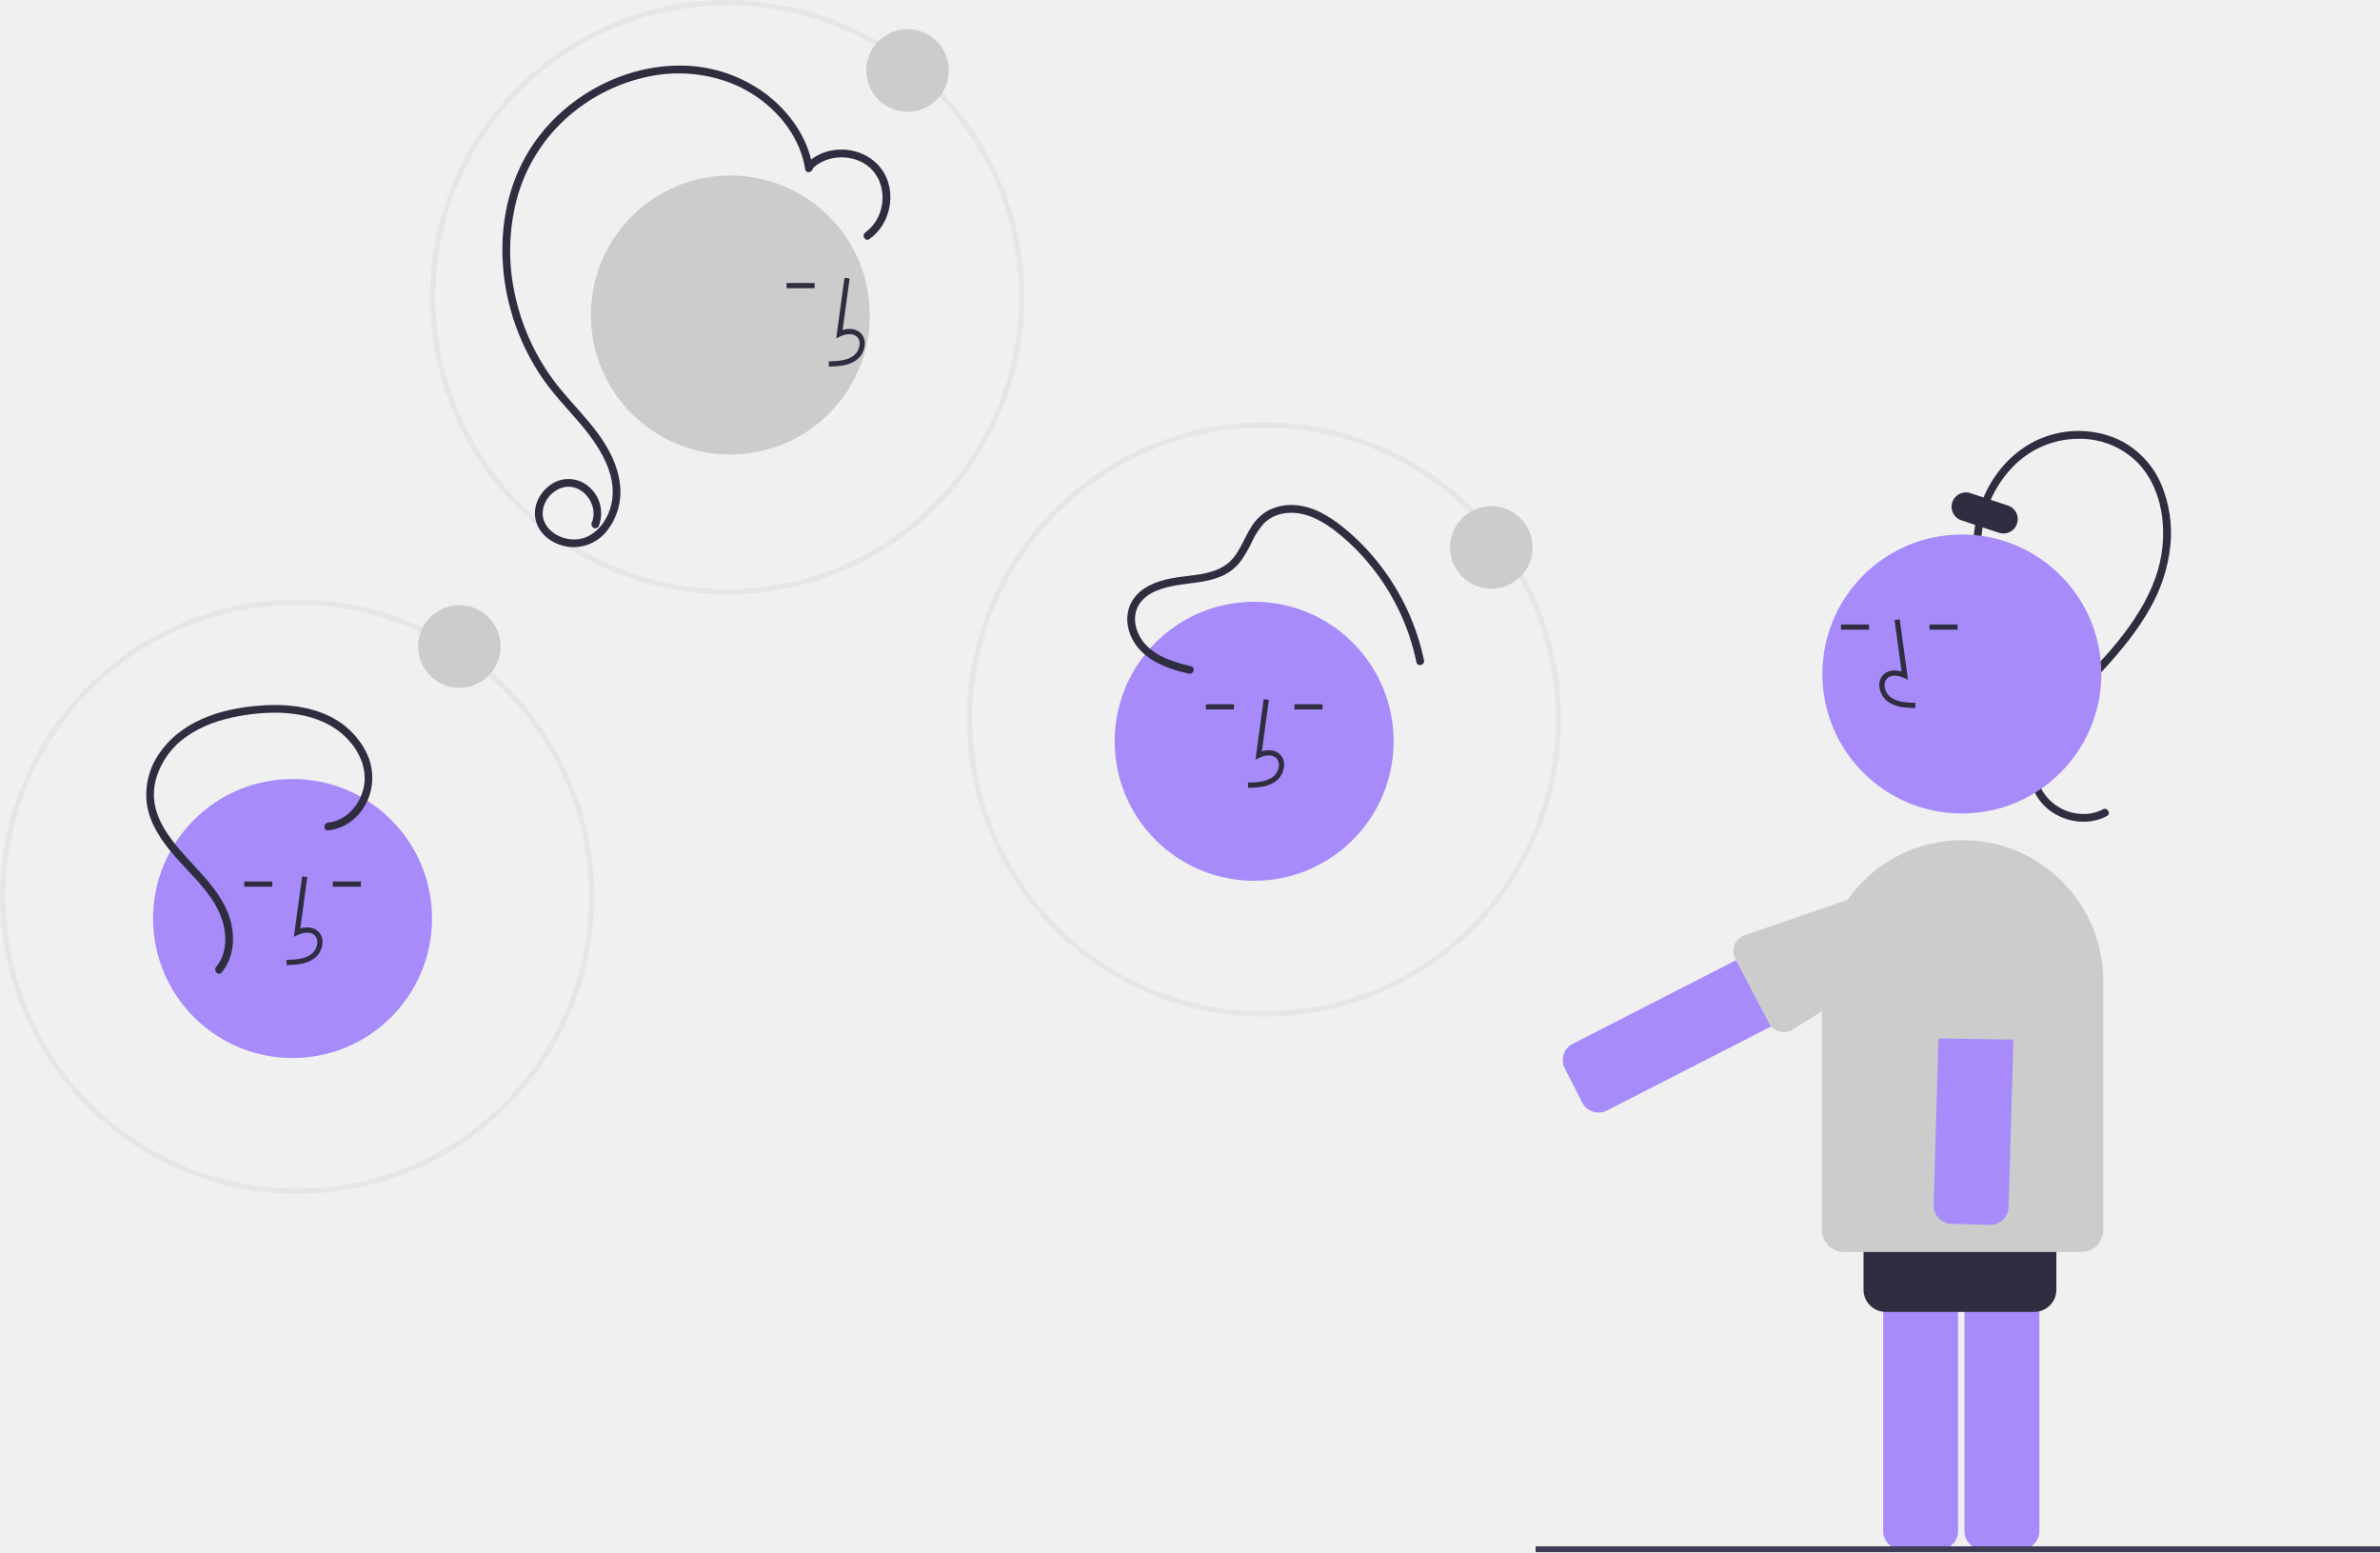
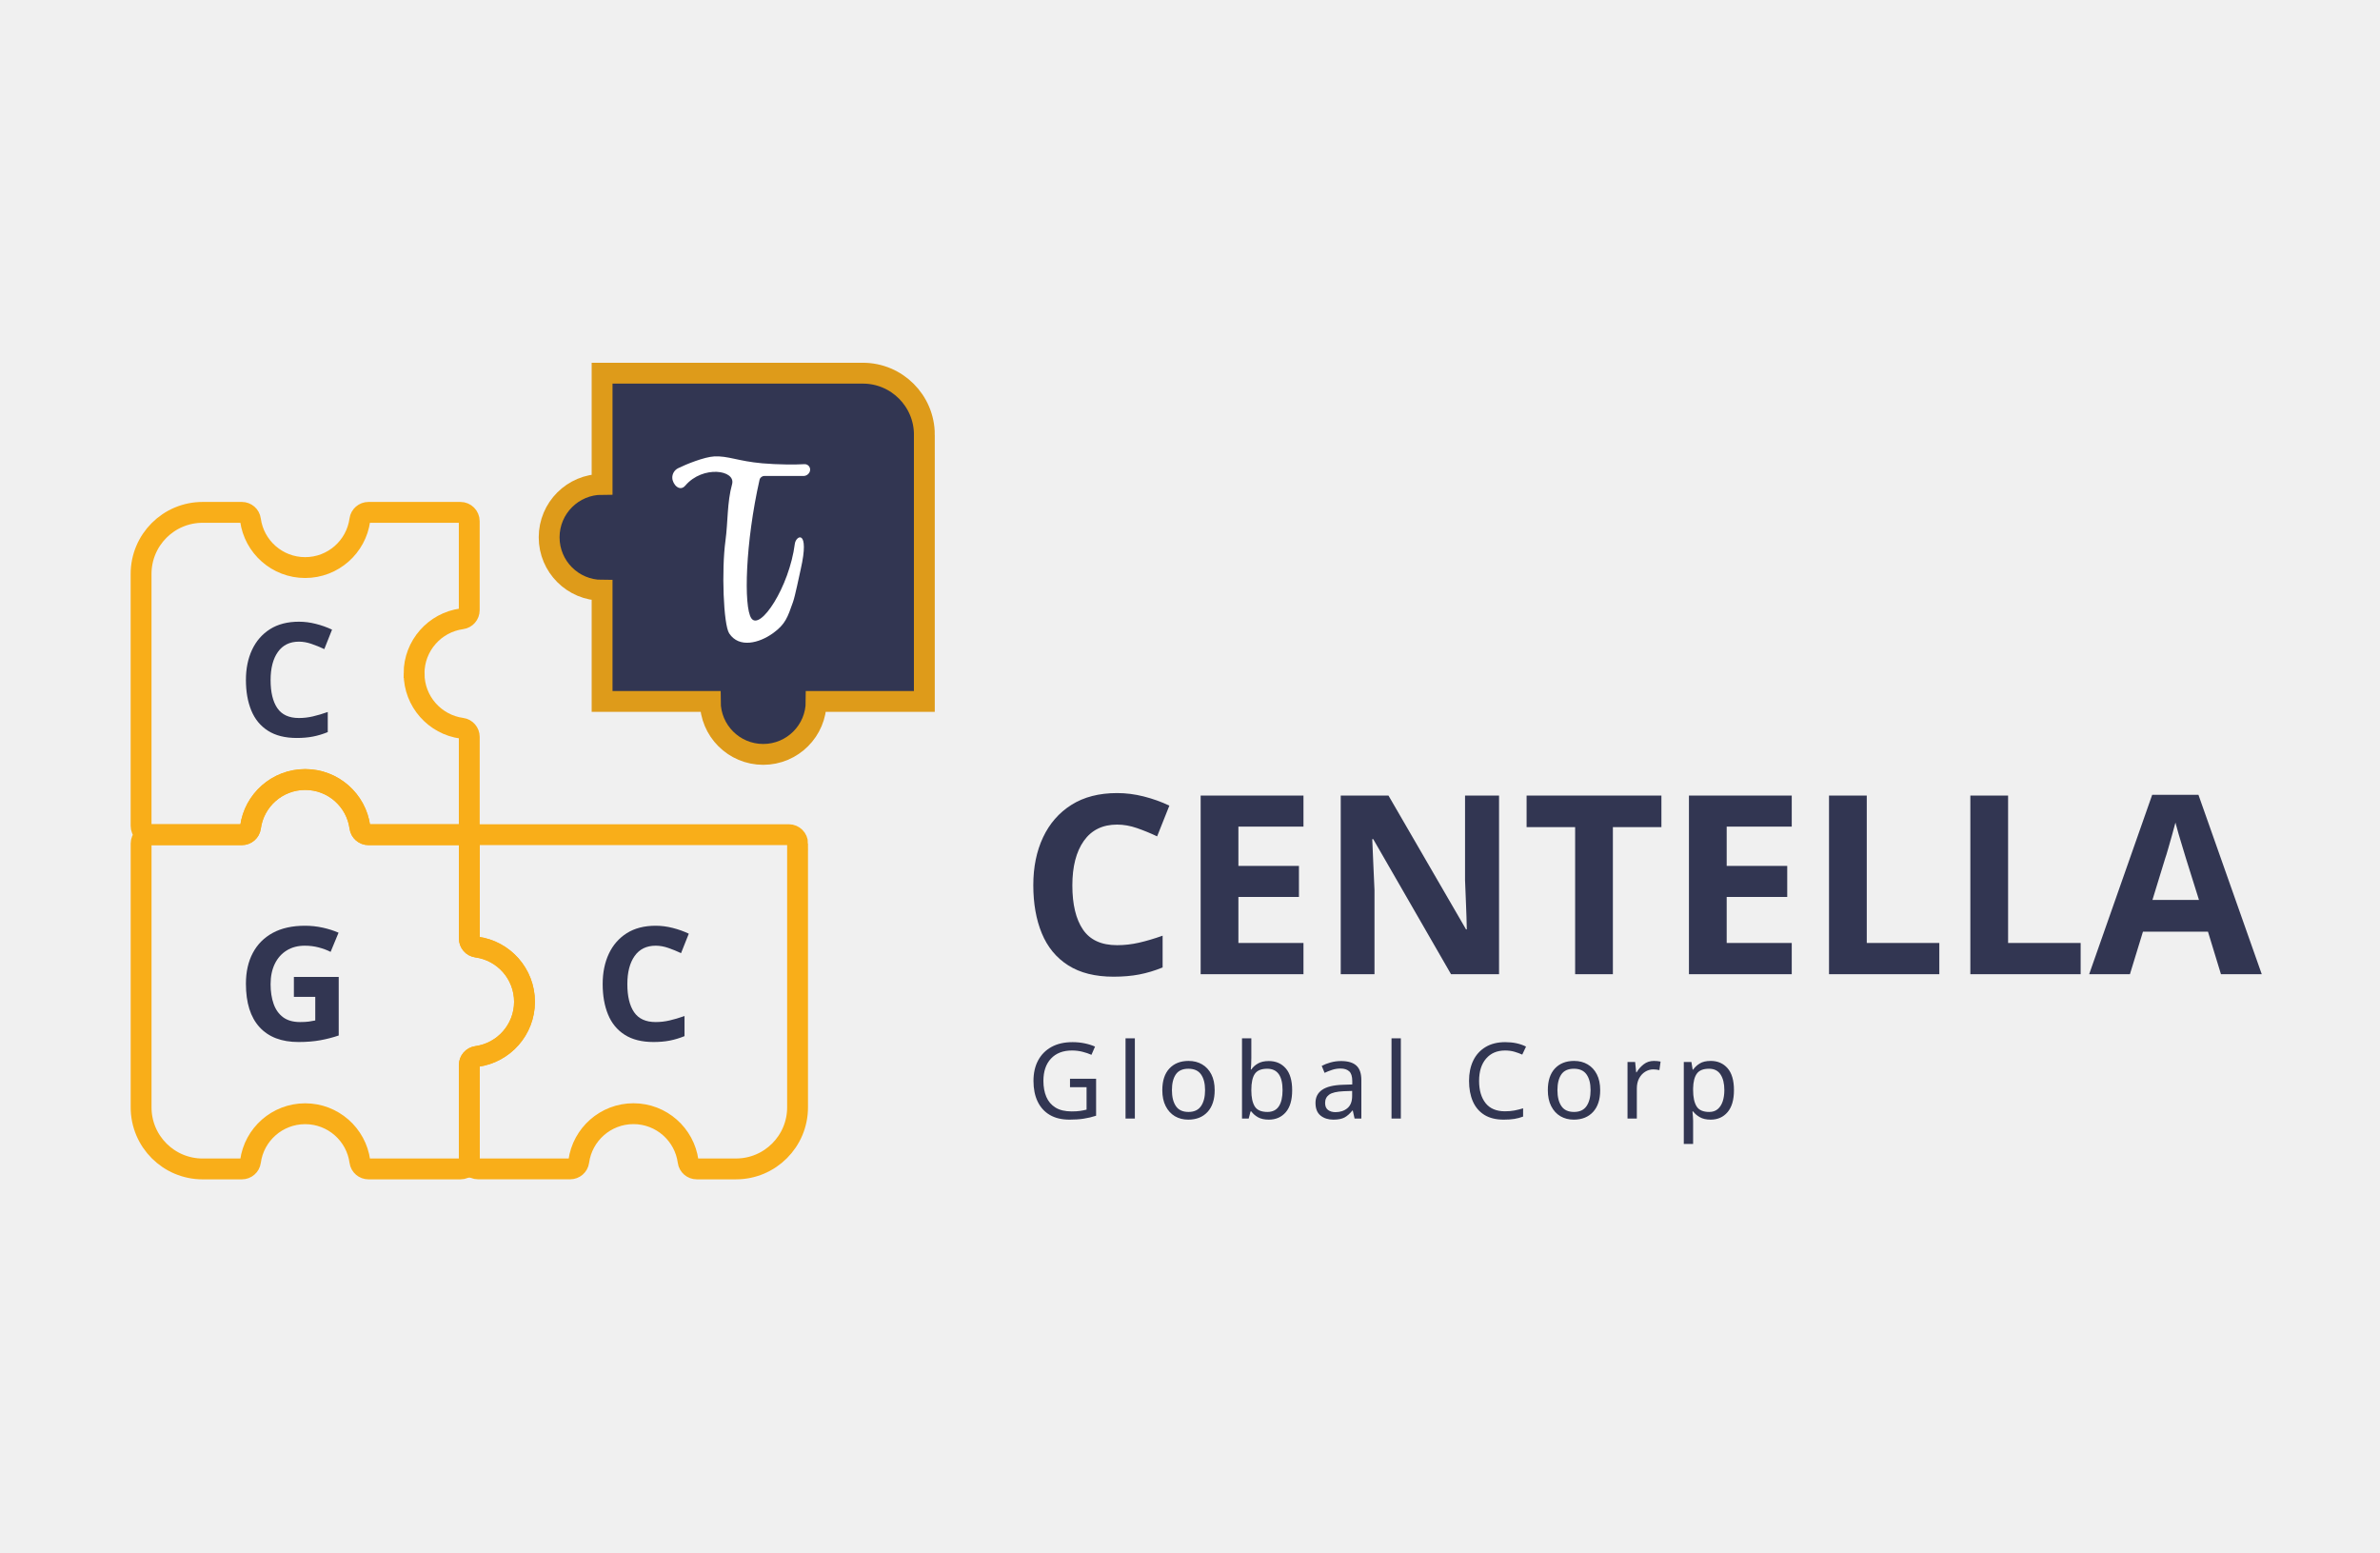
- <svg xmlns="http://www.w3.org/2000/svg" id="acb0935a-a5d3-4db2-8c3a-1d54a68cd318" data-name="Layer 1" width="913.307" height="595.513" viewBox="0 0 913.307 595.513">
-   <path d="M887.763,746.68H873.004a7.008,7.008,0,0,1-7-7V616.667a7.008,7.008,0,0,1,7-7h14.759a7.008,7.008,0,0,1,7,7V739.68A7.008,7.008,0,0,1,887.763,746.68Z" transform="translate(-143.3464 -152.2437)" fill="#A78BFA" />
-   <path d="M918.956,746.68H904.196a7.008,7.008,0,0,1-7-7V616.667a7.008,7.008,0,0,1,7-7h14.76a7.008,7.008,0,0,1,7,7V739.68A7.008,7.008,0,0,1,918.956,746.68Z" transform="translate(-143.3464 -152.2437)" fill="#A78BFA" />
-   <path d="M923.96,655.585h-57a8.51,8.51,0,0,1-8.5-8.5v-16a8.51,8.51,0,0,1,8.5-8.5h57a8.51,8.51,0,0,1,8.5,8.5v16A8.51,8.51,0,0,1,923.96,655.585Z" transform="translate(-143.3464 -152.2437)" fill="#2f2e41" />
-   <path d="M900.806,357.308c1.742-17.359,13.15-33.959,30.567-38.477a37.3,37.3,0,0,1,25.475,2.311,33.729,33.729,0,0,1,15.956,17.171,47.98,47.98,0,0,1,3.402,23.311,61.339,61.339,0,0,1-8.117,24.556c-4.724,8.329-10.867,15.774-17.315,22.815-6.57,7.173-14.002,13.773-19.53,21.827-4.903,7.142-8.845,16.843-4.014,25.063a18.511,18.511,0,0,0,18.183,8.494,15.414,15.414,0,0,0,4.947-1.642c1.703-.909,3.22,1.68,1.514,2.59-6.47,3.454-14.515,2.672-20.627-1.213-7.045-4.477-10.19-12.379-8.87-20.548,1.506-9.313,8-17.31,14.235-24.013,6.513-7.003,13.335-13.689,19.368-21.128,5.959-7.348,11.28-15.459,14.47-24.418a51.06,51.06,0,0,0,2.61-23.387c-.95-7.537-3.881-15.006-9.139-20.582a31.115,31.115,0,0,0-22.385-9.446,35.198,35.198,0,0,0-23.59,8.673,42.746,42.746,0,0,0-13.028,21.719,44.018,44.018,0,0,0-1.11,6.324c-.191,1.903-3.193,1.923-3,0Z" transform="translate(-143.3464 -152.2437)" fill="#2f2e41" />
-   <path d="M910.352,356.62,896.108,351.917a5.5,5.5,0,1,1,3.449-10.444l14.244,4.703a5.5,5.5,0,1,1-3.449,10.444Z" transform="translate(-143.3464 -152.2437)" fill="#2f2e41" />
-   <rect x="589.275" y="593.272" width="324.033" height="2.241" fill="#3f3d56" />
-   <path d="M628.322,542.285a114.633,114.633,0,0,1-25.717-2.926,113.133,113.133,0,0,1-12.801-3.774h-0l-.175-.06a113.828,113.828,0,0,1-15.638-7.043c-1.292-.694-2.598-1.439-3.877-2.211-.88-.521-1.748-1.055-2.616-1.6A114.007,114.007,0,1,1,742.4,428.285v-.001a114.571,114.571,0,0,1-54.75,97.405c-1.958,1.194-3.978,2.339-6.172,3.499-2.984,1.58-6.033,3.018-9.072,4.279l-.563.241c-1.051.435-2.103.85-3.164,1.243-.483.188-.991.38-1.499.563a113.947,113.947,0,0,1-38.746,6.77Zm-38.169-8.697.167.057A110.928,110.928,0,0,0,603.056,537.41a112.577,112.577,0,0,0,25.268,2.875c.036,0,.073.002.11,0a111.959,111.959,0,0,0,38.068-6.65c.492-.178.984-.364,1.467-.553.842-.312,1.668-.634,2.492-.968v-.001l.622-.264c3.165-1.292,6.348-2.781,9.46-4.429,2.159-1.142,4.143-2.267,6.067-3.439a112.562,112.562,0,0,0,53.791-95.695v-.001A112.007,112.007,0,1,0,568.564,522.979c.851.534,1.703,1.059,2.575,1.575,1.259.759,2.536,1.487,3.804,2.169A111.849,111.849,0,0,0,590.153,533.588Z" transform="translate(-143.3464 -152.2437)" fill="#e6e6e6" />
-   <path d="M422.322,380.285a114.633,114.633,0,0,1-25.717-2.926,113.133,113.133,0,0,1-12.801-3.774h-0l-.175-.06a113.828,113.828,0,0,1-15.638-7.043c-1.292-.694-2.598-1.439-3.877-2.211-.88-.521-1.748-1.055-2.616-1.6A114.007,114.007,0,1,1,536.4,266.285v-.001a114.571,114.571,0,0,1-54.75,97.405c-1.958,1.194-3.978,2.339-6.172,3.499-2.984,1.58-6.033,3.018-9.072,4.279l-.563.241c-1.051.435-2.103.85-3.164,1.243-.483.188-.991.38-1.499.563a113.947,113.947,0,0,1-38.746,6.77C422.397,380.284,422.361,380.285,422.322,380.285Zm-38.169-8.697.167.057A110.928,110.928,0,0,0,397.056,375.41a112.577,112.577,0,0,0,25.268,2.875c.037,0,.073.001.11,0a111.959,111.959,0,0,0,38.068-6.65c.492-.178.984-.364,1.467-.553.842-.312,1.668-.634,2.492-.968v-.001l.622-.264c3.165-1.292,6.348-2.781,9.46-4.429,2.159-1.142,4.143-2.267,6.067-3.439a112.562,112.562,0,0,0,53.791-95.695v-.001A112.007,112.007,0,1,0,362.564,360.979c.851.534,1.703,1.059,2.575,1.575,1.259.759,2.536,1.487,3.804,2.169A111.849,111.849,0,0,0,384.153,371.588Z" transform="translate(-143.3464 -152.2437)" fill="#e6e6e6" />
-   <path d="M257.322,610.285a114.633,114.633,0,0,1-25.717-2.926,113.133,113.133,0,0,1-12.801-3.774h-0l-.175-.06a113.828,113.828,0,0,1-15.638-7.043c-1.292-.694-2.598-1.439-3.877-2.211-.88-.521-1.748-1.055-2.616-1.6A114.007,114.007,0,1,1,371.4,496.285v-.001a114.571,114.571,0,0,1-54.75,97.405c-1.958,1.194-3.978,2.339-6.172,3.499-2.984,1.58-6.033,3.018-9.072,4.279l-.563.241c-1.051.435-2.103.85-3.164,1.243-.483.188-.991.38-1.499.563a113.947,113.947,0,0,1-38.746,6.77C257.397,610.286,257.36,610.285,257.322,610.285Zm-38.169-8.697.167.057A110.928,110.928,0,0,0,232.056,605.41a112.577,112.577,0,0,0,25.268,2.875c.036.002.071.001.11,0a111.959,111.959,0,0,0,38.068-6.65c.492-.178.984-.364,1.467-.553.842-.312,1.668-.634,2.492-.968v-.001l.622-.264c3.165-1.292,6.348-2.781,9.46-4.429,2.159-1.142,4.143-2.267,6.067-3.439a112.562,112.562,0,0,0,53.791-95.695v-.001A112.007,112.007,0,1,0,197.564,590.979c.851.534,1.703,1.059,2.575,1.575,1.259.759,2.536,1.487,3.804,2.169A111.849,111.849,0,0,0,219.153,601.588Z" transform="translate(-143.3464 -152.2437)" fill="#e6e6e6" />
-   <circle cx="176.275" cy="248.038" r="15.839" fill="#ccc" />
-   <circle cx="348.275" cy="27.038" r="15.839" fill="#ccc" />
-   <circle cx="572.275" cy="210.038" r="15.839" fill="#ccc" />
-   <circle cx="752.85" cy="258.591" r="53.519" fill="#A78BFA" />
-   <path d="M756.779,579.106a7.027,7.027,0,0,1-2.157-.342,6.953,6.953,0,0,1-4.081-3.473l-6.725-13.139a6.999,6.999,0,0,1,3.043-9.42l109.503-56.048a7.001,7.001,0,0,1,9.421,3.043l6.725,13.139a7,7,0,0,1-3.042,9.42L759.963,578.335A6.94,6.94,0,0,1,756.779,579.106Z" transform="translate(-143.3464 -152.2437)" fill="#A78BFA" />
-   <path d="M941.96,632.585h-91a8.51,8.51,0,0,1-8.5-8.5v-95.5a54,54,0,0,1,108,0v95.5A8.51,8.51,0,0,1,941.96,632.585Z" transform="translate(-143.3464 -152.2437)" fill="#ccc" />
-   <path d="M907.123,622.206c-.069,0-.139-.001-.208-.003l-14.754-.427a7.001,7.001,0,0,1-6.794-7.2l3.561-122.963a6.96,6.96,0,0,1,2.193-4.888c.136-.129.277-.251.42-.366a6.986,6.986,0,0,1,4.588-1.54l14.752.427a7.011,7.011,0,0,1,6.795,7.201L914.115,615.41a7.008,7.008,0,0,1-6.992,6.796Z" transform="translate(-143.3464 -152.2437)" fill="#A78BFA" />
-   <path d="M892.854,482.131a6.448,6.448,0,0,1,4.261-1.43l14.753.427a6.508,6.508,0,0,1,6.31,6.686l3.439,56.963a6.506,6.506,0,0,1-6.686,6.308l-0.0 0-27.753-.428a6.499,6.499,0,0,1-6.309-6.685l6.093-55.887c.05-1.735,4.242-4.422,5.504-5.615C892.59,482.351,892.721,482.238,892.854,482.131Z" transform="translate(-143.3464 -152.2437)" fill="#ccc" />
-   <path d="M872.104,492.297a6.448,6.448,0,0,1,3.294,3.057l6.682,13.159a6.509,6.509,0,0,1-2.853,8.739l-48.378,30.269a6.506,6.506,0,0,1-8.738-2.853l-0-0-12.901-24.577a6.499,6.499,0,0,1,2.853-8.738l54.596-18.853a6.461,6.461,0,0,1,4.96-.383C871.784,492.171,871.946,492.232,872.104,492.297Z" transform="translate(-143.3464 -152.2437)" fill="#ccc" />
-   <path d="M878.316,423.912c-3.306-.093-7.421-.208-10.59-2.523a8.13,8.13,0,0,1-3.2-6.071,5.47,5.47,0,0,1,1.86-4.494c1.656-1.399,4.073-1.727,6.679-.961l-2.7-19.727,1.981-.271,3.174,23.19-1.655-.759c-1.918-.881-4.552-1.328-6.188.055a3.514,3.514,0,0,0-1.152,2.896,6.144,6.144,0,0,0,2.381,4.527c2.466,1.802,5.746,2.035,9.466,2.139Z" transform="translate(-143.3464 -152.2437)" fill="#2f2e41" />
-   <rect x="706.448" y="239.594" width="10.772" height="2" fill="#2f2e41" />
-   <rect x="740.448" y="239.594" width="10.772" height="2" fill="#2f2e41" />
-   <circle cx="481.266" cy="284.404" r="53.519" fill="#A78BFA" />
-   <path d="M600.332,407.832c-6.247-1.473-12.991-3.456-17.446-8.374-3.793-4.187-5.572-10.648-2.211-15.612,3.069-4.532,9.123-6.195,14.218-7.045,5.922-.988,12.008-1.132,17.566-3.653a18.174,18.174,0,0,0,6.932-5.5,47.273,47.273,0,0,0,4.386-7.548,27.527,27.527,0,0,1,4.602-7.069,13.932,13.932,0,0,1,7.894-3.854c6.705-1.019,13.07,2.079,18.345,5.927a79.663,79.663,0,0,1,13.805,13.1,86.633,86.633,0,0,1,18.476,38.152c.39,1.89,3.282,1.09,2.893-.798a89.462,89.462,0,0,0-16.869-36.524,86.528,86.528,0,0,0-14.107-14.457c-5.436-4.379-11.713-8.196-18.863-8.557a19.438,19.438,0,0,0-9.589,1.904,17.446,17.446,0,0,0-6.682,6.223c-3.369,5.109-4.994,11.712-10.429,15.168-5.505,3.501-12.398,3.535-18.643,4.509-5.555.866-11.739,2.696-15.499,7.157-4.159,4.934-4.003,11.658-.896,17.1,3.452,6.047,9.866,9.346,16.306,11.314,1.654.505,3.33.931,5.013,1.328,1.878.443,2.679-2.449.798-2.893Z" transform="translate(-143.3464 -152.2437)" fill="#2f2e41" />
-   <path d="M622.327,454.517l-.056-2c3.721-.104,7.001-.337,9.466-2.138a6.148,6.148,0,0,0,2.381-4.528,3.514,3.514,0,0,0-1.153-2.895c-1.636-1.382-4.269-.935-6.188-.055l-1.655.759,3.173-23.19,1.981.271-2.699,19.727c2.607-.767,5.023-.437,6.678.961a5.471,5.471,0,0,1,1.86,4.492,8.133,8.133,0,0,1-3.2,6.073C629.75,454.309,625.634,454.425,622.327,454.517Z" transform="translate(-143.3464 -152.2437)" fill="#2f2e41" />
-   <rect x="496.731" y="270.199" width="10.771" height="2" fill="#2f2e41" />
-   <rect x="462.731" y="270.199" width="10.771" height="2" fill="#2f2e41" />
-   <circle cx="112.266" cy="352.404" r="53.519" fill="#A78BFA" />
-   <path d="M253.327,522.517l-.056-2c3.721-.104,7.001-.337,9.466-2.138a6.148,6.148,0,0,0,2.381-4.528,3.514,3.514,0,0,0-1.153-2.895c-1.636-1.382-4.269-.935-6.188-.055l-1.655.759,3.173-23.19,1.981.271-2.699,19.727c2.607-.767,5.023-.437,6.678.961a5.471,5.471,0,0,1,1.86,4.492,8.133,8.133,0,0,1-3.2,6.073C260.75,522.309,256.634,522.425,253.327,522.517Z" transform="translate(-143.3464 -152.2437)" fill="#2f2e41" />
-   <rect x="127.731" y="338.199" width="10.771" height="2" fill="#2f2e41" />
-   <rect x="93.731" y="338.199" width="10.771" height="2" fill="#2f2e41" />
-   <circle cx="280.265" cy="120.857" r="53.519" fill="#ccc" />
-   <path d="M461.437,292.892l-.056-2c3.721-.104,7.001-.337,9.466-2.138a6.148,6.148,0,0,0,2.381-4.528,3.514,3.514,0,0,0-1.153-2.895c-1.636-1.383-4.269-.936-6.188-.055l-1.655.759,3.173-23.19,1.981.271-2.699,19.727c2.608-.767,5.023-.438,6.678.961a5.471,5.471,0,0,1,1.86,4.492,8.133,8.133,0,0,1-3.2,6.073C468.86,292.684,464.744,292.8,461.437,292.892Z" transform="translate(-143.3464 -152.2437)" fill="#2f2e41" />
-   <rect x="301.841" y="108.575" width="10.771" height="2" fill="#2f2e41" />
-   <path d="M455.247,216.427c-1.999-11.916-9.547-22.159-19.259-29.074a55.109,55.109,0,0,0-32.519-9.942c-22.493.247-44.487,12.846-56.546,31.75-13.36,20.943-13.624,48.293-4.592,70.937a87.822,87.822,0,0,0,8.732,16.611c3.877,5.745,8.574,10.813,13.142,16.001,8.513,9.669,18.274,23.117,12.569,36.609-2.107,4.983-6.552,9.514-12.209,9.871-4.775.301-10.07-1.983-12.187-6.472-2.372-5.029.912-10.98,5.764-13.039,5.089-2.159,10.379,1.026,12.258,5.924a9.517,9.517,0,0,1,.089,7.061,1.553,1.553,0,0,0,.538,2.052,1.509,1.509,0,0,0,2.052-.538,13.418,13.418,0,0,0-3.362-14.848,11.877,11.877,0,0,0-15.313-.947c-4.756,3.474-7.271,9.692-4.861,15.303,2.087,4.858,7.136,7.792,12.235,8.411a16.372,16.372,0,0,0,14.748-6.53,23.93,23.93,0,0,0,4.754-17.271c-1.669-15.354-13.936-25.851-23.144-37.087A84.878,84.878,0,0,1,341.266,266.682a78.317,78.317,0,0,1,.323-37.781,64.185,64.185,0,0,1,18.336-30.626A67.884,67.884,0,0,1,390.17,182.07,56.241,56.241,0,0,1,423.86,184.12c11.273,4.472,21.278,13.321,26.045,24.589a37.979,37.979,0,0,1,2.448,8.516c.319,1.9,3.21,1.094,2.893-.798Z" transform="translate(-143.3464 -152.2437)" fill="#2f2e41" />
-   <path d="M455.181,216.879c5.009-4.826,13.174-5.521,19.209-2.253,6.242,3.381,8.747,10.663,7.146,17.401a15.729,15.729,0,0,1-6.111,9.362c-1.573,1.095-.076,3.697,1.514,2.59,6.753-4.701,9.596-13.759,7.291-21.596-2.406-8.182-10.398-13.067-18.744-12.741a18.875,18.875,0,0,0-12.426,5.115c-1.393,1.342.73,3.462,2.121,2.121Z" transform="translate(-143.3464 -152.2437)" fill="#2f2e41" />
-   <path d="M269.241,470.835c6.455-.6,11.86-4.875,14.726-10.595a21.69,21.69,0,0,0,.08-19.058,30.509,30.509,0,0,0-14.389-14.207c-7.295-3.534-15.534-4.512-23.558-4.188-15.121.611-31.781,4.856-41.077,17.75A27.836,27.836,0,0,0,199.731,460.951c1.176,7.593,5.798,14.169,10.732,19.837,5.171,5.941,11.139,11.291,15.226,18.096,3.537,5.889,5.439,13.304,3.073,19.986a14.383,14.383,0,0,1-2.474,4.352c-1.223,1.476.888,3.61,2.121,2.121,4.256-5.136,5.116-11.915,3.776-18.305-1.475-7.035-5.732-12.983-10.386-18.296-9.056-10.339-22.543-21.628-18.737-37.073A29.763,29.763,0,0,1,214.563,435.095c6.053-4.389,13.24-6.803,20.543-8.115,13.975-2.509,30.899-2.247,41.458,8.642,4.388,4.526,7.407,10.849,6.598,17.267-.729,5.787-4.424,11.463-9.826,13.877a13.066,13.066,0,0,1-4.095,1.069c-1.906.177-1.925,3.179,0,3Z" transform="translate(-143.3464 -152.2437)" fill="#2f2e41" />
+ <svg xmlns="http://www.w3.org/2000/svg" version="1.1" viewBox="0 0 913.31 595.51">
+   <defs>
+     <style>
+       .cls-1 {
+         stroke-width: 4px;
+       }
+ 
+       .cls-1, .cls-2, .cls-3 {
+         stroke-miterlimit: 10;
+       }
+ 
+       .cls-1, .cls-3 {
+         fill: none;
+         stroke: #f9ae19;
+       }
+ 
+       .cls-4 {
+         fill: #2f2e41;
+       }
+ 
+       .cls-5 {
+         fill: #fff;
+       }
+ 
+       .cls-6 {
+         fill: #3f3d56;
+       }
+ 
+       .cls-2 {
+         fill: #323652;
+         stroke: #de9b1a;
+       }
+ 
+       .cls-2, .cls-3 {
+         stroke-width: 8px;
+       }
+ 
+       .cls-7 {
+         fill: #a78bfa;
+       }
+ 
+       .cls-8 {
+         display: none;
+       }
+ 
+       .cls-9 {
+         font-family: Poppins-Regular, Poppins;
+         font-size: 40.52px;
+       }
+ 
+       .cls-9, .cls-10 {
+         letter-spacing: .12em;
+       }
+ 
+       .cls-9, .cls-10, .cls-11 {
+         fill: #323652;
+       }
+ 
+       .cls-12 {
+         fill: #ccc;
+       }
+ 
+       .cls-10 {
+         font-size: 60.77px;
+       }
+ 
+       .cls-10, .cls-11 {
+         font-family: Poppins-Bold, Poppins;
+         font-weight: 700;
+       }
+ 
+       .cls-11 {
+         font-size: 95.99px;
+       }
+ 
+       .cls-13 {
+         fill: #e6e6e6;
+       }
+     </style>
+   </defs>
+   <g>
+     <g id="acb0935a-a5d3-4db2-8c3a-1d54a68cd318" class="cls-8">
+       <path class="cls-7" d="M744.42,594.44h-14.76c-3.86,0-7-3.14-7-7v-123.01c0-3.86,3.14-7,7-7h14.76c3.86,0,7,3.14,7,7v123.01c0,3.86-3.14,7-7,7Z" />
+       <path class="cls-7" d="M775.61,594.44h-14.76c-3.86,0-7-3.14-7-7v-123.01c0-3.86,3.14-7,7-7h14.76c3.86,0,7,3.14,7,7v123.01c0,3.86-3.14,7-7,7Z" />
+       <path class="cls-4" d="M780.61,503.34h-57c-4.69,0-8.49-3.81-8.5-8.5v-16c0-4.69,3.81-8.49,8.5-8.5h57c4.69,0,8.49,3.81,8.5,8.5v16c0,4.69-3.81,8.49-8.5,8.5Z" />
+       <path class="cls-4" d="M757.46,205.06c1.74-17.36,13.15-33.96,30.57-38.48,8.5-2.26,17.52-1.44,25.48,2.31,7.2,3.63,12.86,9.72,15.96,17.17,3.05,7.37,4.22,15.38,3.4,23.31-.93,8.67-3.7,17.04-8.12,24.56-4.72,8.33-10.87,15.77-17.32,22.82-6.57,7.17-14,13.77-19.53,21.83-4.9,7.14-8.85,16.84-4.01,25.06,3.87,6.16,10.98,9.48,18.18,8.49,1.73-.26,3.4-.82,4.95-1.64,1.7-.91,3.22,1.68,1.51,2.59-6.47,3.45-14.51,2.67-20.63-1.21-7.05-4.48-10.19-12.38-8.87-20.55,1.51-9.31,8-17.31,14.24-24.01,6.51-7,13.34-13.69,19.37-21.13,5.96-7.35,11.28-15.46,14.47-24.42,2.68-7.49,3.57-15.49,2.61-23.39-.95-7.54-3.88-15.01-9.14-20.58-5.87-6.05-13.95-9.46-22.38-9.45-8.66-.11-17.06,2.98-23.59,8.67-6.44,5.76-10.98,13.33-13.03,21.72-.52,2.08-.89,4.19-1.11,6.32-.19,1.9-3.19,1.92-3,0h0Z" />
+       <path class="cls-4" d="M767.01,204.38l-14.24-4.7c-2.88-.95-4.45-4.06-3.5-6.94.95-2.88,4.06-4.45,6.94-3.5,0,0,0,0,0,0l14.24,4.7c2.88.95,4.45,4.06,3.5,6.94-.95,2.88-4.06,4.45-6.94,3.5,0,0,0,0,0,0h0Z" />
+       <rect class="cls-6" x="589.27" y="593.27" width="324.03" height="2.24" />
+       <path class="cls-13" d="M484.98,390.04c-8.66,0-17.28-.98-25.72-2.93-4.34-1.01-8.61-2.27-12.8-3.77h0l-.18-.06c-5.38-1.95-10.61-4.31-15.64-7.04-1.29-.69-2.6-1.44-3.88-2.21-.88-.52-1.75-1.05-2.62-1.6-53.23-33.63-69.12-104.05-35.49-157.28,33.63-53.23,104.05-69.12,157.28-35.49,33.06,20.89,53.11,57.27,53.11,96.37h0c-.11,39.77-20.83,76.64-54.75,97.4-1.96,1.19-3.98,2.34-6.17,3.5-2.98,1.58-6.03,3.02-9.07,4.28l-.56.24c-1.05.43-2.1.85-3.16,1.24-.48.19-.99.38-1.5.56-12.43,4.49-25.54,6.78-38.75,6.77h-.11ZM446.81,381.34l.17.06c4.17,1.51,8.42,2.77,12.74,3.77,8.29,1.91,16.76,2.87,25.27,2.88.04,0,.07,0,.11,0,12.98,0,25.86-2.24,38.07-6.65.49-.18.98-.36,1.47-.55.84-.31,1.67-.63,2.49-.97h0s.62-.26.62-.26c3.16-1.29,6.35-2.78,9.46-4.43,2.16-1.14,4.14-2.27,6.07-3.44,33.32-20.4,53.68-56.62,53.79-95.7h0c0-61.86-50.15-112-112.01-112-61.86,0-112,50.15-112,112.01,0,38.42,19.7,74.16,52.18,94.68.85.53,1.7,1.06,2.58,1.58,1.26.76,2.54,1.49,3.8,2.17,4.89,2.66,9.98,4.96,15.21,6.86h0Z" />
+       <path class="cls-13" d="M278.98,228.04c-8.66,0-17.28-.98-25.72-2.93-4.34-1.01-8.61-2.27-12.8-3.77h0l-.18-.06c-5.38-1.95-10.61-4.31-15.64-7.04-1.29-.69-2.6-1.44-3.88-2.21-.88-.52-1.75-1.05-2.62-1.6-53.23-33.63-69.12-104.05-35.49-157.28S286.71-15.97,339.94,17.67c33.06,20.89,53.11,57.27,53.11,96.37h0c-.11,39.77-20.83,76.64-54.75,97.4-1.96,1.19-3.98,2.34-6.17,3.5-2.98,1.58-6.03,3.02-9.07,4.28l-.56.24c-1.05.43-2.1.85-3.16,1.24-.48.19-.99.38-1.5.56-12.43,4.49-25.54,6.78-38.75,6.77-.04,0-.07,0-.11,0ZM240.81,219.34l.17.06c4.17,1.51,8.42,2.77,12.74,3.77,8.29,1.91,16.76,2.87,25.27,2.88.04,0,.07,0,.11,0,12.98,0,25.86-2.24,38.07-6.65.49-.18.98-.36,1.47-.55.84-.31,1.67-.63,2.49-.97h0s.62-.26.62-.26c3.17-1.29,6.35-2.78,9.46-4.43,2.16-1.14,4.14-2.27,6.07-3.44,33.32-20.4,53.68-56.62,53.79-95.7h0c0-61.86-50.15-112-112.01-112-61.86,0-112,50.15-112,112.01,0,38.42,19.7,74.16,52.18,94.68.85.53,1.7,1.06,2.58,1.58,1.26.76,2.54,1.49,3.8,2.17,4.89,2.66,9.98,4.96,15.21,6.86h0Z" />
+       <path class="cls-13" d="M113.98,458.04c-8.66,0-17.28-.98-25.72-2.93-4.34-1.01-8.61-2.27-12.8-3.77h0l-.18-.06c-5.38-1.95-10.61-4.31-15.64-7.04-1.29-.69-2.6-1.44-3.88-2.21-.88-.52-1.75-1.05-2.62-1.6C-.08,406.8-15.97,336.38,17.67,283.15c33.63-53.23,104.05-69.12,157.28-35.49,33.06,20.89,53.11,57.27,53.11,96.37h0c-.11,39.77-20.83,76.64-54.75,97.4-1.96,1.19-3.98,2.34-6.17,3.5-2.98,1.58-6.03,3.02-9.07,4.28l-.56.24c-1.05.43-2.1.85-3.16,1.24-.48.19-.99.38-1.5.56-12.43,4.49-25.54,6.78-38.75,6.77-.04,0-.07,0-.11,0ZM75.81,449.34l.17.06c4.17,1.51,8.42,2.77,12.74,3.77,8.29,1.91,16.76,2.87,25.27,2.88.04,0,.07,0,.11,0,12.98,0,25.86-2.24,38.07-6.65.49-.18.98-.36,1.47-.55.84-.31,1.67-.63,2.49-.97h0s.62-.26.62-.26c3.17-1.29,6.35-2.78,9.46-4.43,2.16-1.14,4.14-2.27,6.07-3.44,33.32-20.4,53.68-56.62,53.79-95.7h0c0-61.86-50.15-112-112.01-112-61.86,0-112,50.15-112,112.01,0,38.42,19.7,74.16,52.18,94.68.85.53,1.7,1.06,2.58,1.58,1.26.76,2.54,1.49,3.8,2.17,4.89,2.66,9.98,4.96,15.21,6.86Z" />
+       <circle class="cls-12" cx="176.28" cy="248.04" r="15.84" />
+       <circle class="cls-12" cx="348.28" cy="27.04" r="15.84" />
+       <circle class="cls-12" cx="572.28" cy="210.04" r="15.84" />
+       <circle class="cls-7" cx="752.85" cy="258.59" r="53.52" />
+       <path class="cls-7" d="M613.43,426.86c-.73,0-1.46-.12-2.16-.34-1.77-.57-3.24-1.82-4.08-3.47l-6.72-13.14c-1.76-3.44-.4-7.66,3.04-9.42,0,0,0,0,0,0l109.5-56.05c3.44-1.76,7.66-.4,9.42,3.04l6.72,13.14c1.76,3.44.4,7.66-3.04,9.42l-109.5,56.05c-.98.51-2.08.77-3.18.77Z" />
+       <path class="cls-12" d="M798.61,480.34h-91c-4.69,0-8.49-3.81-8.5-8.5v-95.5c0-29.82,24.18-54,54-54s54,24.18,54,54v95.5c0,4.69-3.81,8.49-8.5,8.5Z" />
+       <path class="cls-7" d="M763.78,469.96c-.07,0-.14,0-.21,0l-14.75-.43c-3.86-.11-6.91-3.34-6.79-7.2l3.56-122.96c.05-1.86.84-3.62,2.19-4.89.14-.13.28-.25.42-.37,1.3-1.04,2.92-1.59,4.59-1.54l14.75.43c3.86.12,6.9,3.34,6.79,7.2l-3.56,122.96c-.11,3.78-3.21,6.79-6.99,6.8Z" />
+       <path class="cls-12" d="M749.51,329.89c1.2-.97,2.71-1.48,4.26-1.43l14.75.43c3.59.11,6.41,3.1,6.31,6.69l3.44,56.96c-.11,3.59-3.1,6.41-6.69,6.31h0s-27.75-.43-27.75-.43c-3.59-.1-6.41-3.1-6.31-6.68,0,0,0,0,0,0l6.09-55.89c.05-1.74,4.24-4.42,5.5-5.61.13-.12.26-.23.39-.34Z" />
+       <path class="cls-12" d="M728.76,340.05c1.43.59,2.6,1.68,3.29,3.06l6.68,13.16c1.62,3.2.34,7.11-2.85,8.74l-48.38,30.27c-3.2,1.62-7.11.34-8.74-2.85h0s-12.9-24.58-12.9-24.58c-1.63-3.2-.35-7.11,2.85-8.74h0s54.6-18.85,54.6-18.85c1.54-.78,3.32-.92,4.96-.38.16.05.33.11.48.18Z" />
+       <path class="cls-4" d="M734.97,271.67c-3.31-.09-7.42-.21-10.59-2.52-1.91-1.45-3.08-3.67-3.2-6.07-.12-1.71.57-3.37,1.86-4.49,1.66-1.4,4.07-1.73,6.68-.96l-2.7-19.73,1.98-.27,3.17,23.19-1.65-.76c-1.92-.88-4.55-1.33-6.19.05-.81.73-1.24,1.8-1.15,2.9.1,1.78.97,3.44,2.38,4.53,2.47,1.8,5.75,2.04,9.47,2.14l-.06,2Z" />
+       <rect class="cls-4" x="706.45" y="239.59" width="10.77" height="2" />
+       <rect class="cls-4" x="740.45" y="239.59" width="10.77" height="2" />
+       <circle class="cls-7" cx="481.27" cy="284.4" r="53.52" transform="translate(123.44 713.9) rotate(-80.78)" />
+       <path class="cls-4" d="M456.99,255.59c-6.25-1.47-12.99-3.46-17.45-8.37-3.79-4.19-5.57-10.65-2.21-15.61,3.07-4.53,9.12-6.2,14.22-7.05,5.92-.99,12.01-1.13,17.57-3.65,2.73-1.23,5.11-3.12,6.93-5.5,1.69-2.38,3.16-4.9,4.39-7.55,1.16-2.58,2.71-4.96,4.6-7.07,2.15-2.1,4.92-3.45,7.89-3.85,6.7-1.02,13.07,2.08,18.35,5.93,5.11,3.8,9.74,8.2,13.8,13.1,9.22,10.99,15.57,24.1,18.48,38.15.39,1.89,3.28,1.09,2.89-.8-2.78-13.3-8.55-25.79-16.87-36.52-4.12-5.35-8.86-10.21-14.11-14.46-5.44-4.38-11.71-8.2-18.86-8.56-3.31-.19-6.61.46-9.59,1.9-2.74,1.44-5.05,3.59-6.68,6.22-3.37,5.11-4.99,11.71-10.43,15.17-5.51,3.5-12.4,3.54-18.64,4.51-5.55.87-11.74,2.7-15.5,7.16-4.16,4.93-4,11.66-.9,17.1,3.45,6.05,9.87,9.35,16.31,11.31,1.65.51,3.33.93,5.01,1.33,1.88.44,2.68-2.45.8-2.89h0Z" />
+       <path class="cls-4" d="M478.98,302.27l-.06-2c3.72-.1,7-.34,9.47-2.14,1.41-1.09,2.28-2.74,2.38-4.53.09-1.09-.34-2.16-1.15-2.89-1.64-1.38-4.27-.93-6.19-.05l-1.65.76,3.17-23.19,1.98.27-2.7,19.73c2.61-.77,5.02-.44,6.68.96,1.29,1.12,1.98,2.79,1.86,4.49-.12,2.4-1.29,4.62-3.2,6.07-3.17,2.31-7.28,2.43-10.59,2.52Z" />
+       <rect class="cls-4" x="496.73" y="270.2" width="10.77" height="2" />
+       <rect class="cls-4" x="462.73" y="270.2" width="10.77" height="2" />
+       <circle class="cls-7" cx="112.27" cy="352.4" r="53.52" />
+       <path class="cls-4" d="M109.98,370.27l-.06-2c3.72-.1,7-.34,9.47-2.14,1.41-1.09,2.28-2.74,2.38-4.53.09-1.09-.34-2.16-1.15-2.89-1.64-1.38-4.27-.93-6.19-.05l-1.65.76,3.17-23.19,1.98.27-2.7,19.73c2.61-.77,5.02-.44,6.68.96,1.29,1.12,1.98,2.79,1.86,4.49-.12,2.4-1.29,4.62-3.2,6.07-3.17,2.31-7.28,2.43-10.59,2.52Z" />
+       <rect class="cls-4" x="127.73" y="338.2" width="10.77" height="2" />
+       <rect class="cls-4" x="93.73" y="338.2" width="10.77" height="2" />
+       <circle class="cls-12" cx="280.26" cy="120.86" r="53.52" />
+       <path class="cls-4" d="M318.09,140.65l-.06-2c3.72-.1,7-.34,9.47-2.14,1.41-1.09,2.28-2.74,2.38-4.53.09-1.09-.34-2.16-1.15-2.89-1.64-1.38-4.27-.94-6.19-.05l-1.65.76,3.17-23.19,1.98.27-2.7,19.73c2.61-.77,5.02-.44,6.68.96,1.29,1.12,1.98,2.79,1.86,4.49-.12,2.4-1.29,4.62-3.2,6.07-3.17,2.31-7.28,2.43-10.59,2.52Z" />
+       <rect class="cls-4" x="301.84" y="108.57" width="10.77" height="2" />
+       <path class="cls-4" d="M311.9,64.18c-2-11.92-9.55-22.16-19.26-29.07-9.52-6.66-20.9-10.14-32.52-9.94-22.49.25-44.49,12.85-56.55,31.75-13.36,20.94-13.62,48.29-4.59,70.94,2.31,5.83,5.24,11.4,8.73,16.61,3.88,5.74,8.57,10.81,13.14,16,8.51,9.67,18.27,23.12,12.57,36.61-2.11,4.98-6.55,9.51-12.21,9.87-4.78.3-10.07-1.98-12.19-6.47-2.37-5.03.91-10.98,5.76-13.04,5.09-2.16,10.38,1.03,12.26,5.92.93,2.26.97,4.78.09,7.06-.39.72-.15,1.62.54,2.05.72.41,1.63.17,2.05-.54,2.07-5.17.73-11.08-3.36-14.85-4.19-4.01-10.66-4.41-15.31-.95-4.76,3.47-7.27,9.69-4.86,15.3,2.09,4.86,7.14,7.79,12.23,8.41,5.72.56,11.32-1.91,14.75-6.53,3.76-4.92,5.46-11.12,4.75-17.27-1.67-15.35-13.94-25.85-23.14-37.09-8.19-10.07-13.96-21.88-16.87-34.53-2.98-12.43-2.87-25.4.32-37.78,3.09-11.74,9.45-22.36,18.34-30.63,8.53-7.9,18.94-13.48,30.24-16.21,11.18-2.78,22.93-2.07,33.69,2.05,11.27,4.47,21.28,13.32,26.05,24.59,1.15,2.73,1.97,5.59,2.45,8.52.32,1.9,3.21,1.09,2.89-.8h0Z" />
+       <path class="cls-4" d="M311.83,64.64c5.01-4.83,13.17-5.52,19.21-2.25,6.24,3.38,8.75,10.66,7.15,17.4-.82,3.76-3,7.09-6.11,9.36-1.57,1.1-.08,3.7,1.51,2.59,6.75-4.7,9.6-13.76,7.29-21.6-2.41-8.18-10.4-13.07-18.74-12.74-4.63.12-9.05,1.94-12.43,5.11-1.39,1.34.73,3.46,2.12,2.12Z" />
+       <path class="cls-4" d="M125.89,318.59c6.46-.6,11.86-4.87,14.73-10.6,2.97-6,2.99-13.03.08-19.06-3.04-6.23-8.12-11.24-14.39-14.21-7.3-3.53-15.53-4.51-23.56-4.19-15.12.61-31.78,4.86-41.08,17.75-4.37,5.85-6.27,13.18-5.29,20.41,1.18,7.59,5.8,14.17,10.73,19.84,5.17,5.94,11.14,11.29,15.23,18.1,3.54,5.89,5.44,13.3,3.07,19.99-.56,1.58-1.4,3.06-2.47,4.35-1.22,1.48.89,3.61,2.12,2.12,4.26-5.14,5.12-11.92,3.78-18.31-1.48-7.04-5.73-12.98-10.39-18.3-9.06-10.34-22.54-21.63-18.74-37.07,1.79-6.69,5.85-12.56,11.5-16.57,6.05-4.39,13.24-6.8,20.54-8.11,13.98-2.51,30.9-2.25,41.46,8.64,4.39,4.53,7.41,10.85,6.6,17.27-.73,5.79-4.42,11.46-9.83,13.88-1.3.58-2.68.94-4.1,1.07-1.91.18-1.92,3.18,0,3h0Z" />
+     </g>
+     <g id="Layer_2">
+       <path class="cls-3" d="M158.9,258.42c0,10.73,7.97,19.59,18.31,20.99,1.65.22,2.87,1.65,2.87,3.31v34.15c0,1.86-1.51,3.38-3.38,3.38h-35.29c-1.67,0-3.09-1.22-3.31-2.87-1.4-10.34-10.26-18.31-20.99-18.31s-19.59,7.97-20.99,18.31c-.22,1.65-1.65,2.87-3.31,2.87h-35.29c-1.86,0-3.38-1.51-3.38-3.38v-96.66c0-13.05,10.58-23.63,23.63-23.63h15.03c1.67,0,3.09,1.22,3.31,2.87,1.4,10.34,10.26,18.31,20.99,18.31s19.59-7.97,20.99-18.31c.22-1.65,1.65-2.87,3.31-2.87h35.29c1.86,0,3.38,1.51,3.38,3.38v34.15c0,1.67-1.22,3.09-2.87,3.31-10.34,1.4-18.31,10.26-18.31,20.99Z" />
+       <path class="cls-2" d="M354.71,166.8v102.32h-41.51c0,11.23-9.09,20.32-20.32,20.32s-20.32-9.09-20.32-20.32h-41.51s0-42.65,0-42.65c-11.23,0-20.32-9.09-20.32-20.32s9.09-20.32,20.32-20.32v-42.65h100.04c13.05,0,23.63,10.58,23.63,23.63Z" />
+       <path class="cls-3" d="M306.06,323.63v101.22c0,13.05-10.58,23.63-23.63,23.63h-15.06c-1.67,0-3.09-1.22-3.31-2.88-1.4-10.34-10.26-18.31-20.97-18.31s-19.59,7.97-20.99,18.31c-.22,1.65-1.65,2.87-3.31,2.87h-35.32c-1.86,0-3.38-1.51-3.38-3.38v-36.46c0-1.67,1.22-3.09,2.88-3.31,10.34-1.4,18.31-10.26,18.31-20.97s-7.97-19.59-18.31-20.99c-1.65-.22-2.87-1.65-2.87-3.31v-36.43c0-1.86,1.51-3.38,3.38-3.38h119.22c1.86,0,3.38,1.51,3.38,3.38Z" />
+       <line class="cls-1" x1="180.08" y1="451.78" x2="180.08" y2="448.48" />
+       <path class="cls-3" d="M201.27,384.37c0,10.7-7.97,19.56-18.31,20.97-1.65.22-2.88,1.65-2.88,3.31v36.46c0,1.86-1.51,3.38-3.38,3.38h-35.29c-1.67,0-3.09-1.22-3.31-2.87-1.4-10.34-10.26-18.31-20.99-18.31s-19.59,7.97-20.99,18.31c-.22,1.65-1.65,2.87-3.31,2.87h-15.03c-13.05,0-23.63-10.58-23.63-23.63v-101.22c0-1.86,1.51-3.38,3.38-3.38h35.29c1.67,0,3.09-1.22,3.31-2.87,1.4-10.34,10.26-18.31,20.99-18.31s19.59,7.97,20.99,18.31c.22,1.65,1.65,2.87,3.31,2.87h35.29c1.86,0,3.38,1.51,3.38,3.38v36.43c0,1.67,1.22,3.09,2.87,3.31,10.34,1.4,18.31,10.26,18.31,20.99Z" />
+       <text class="cls-11" transform="translate(390.96 373.78)">
+         <tspan x="0" y="0">CENTELLA</tspan>
+       </text>
+       <text class="cls-9" transform="translate(394.12 429.17)">
+         <tspan x="0" y="0">Global Corp</tspan>
+       </text>
+       <text class="cls-10" transform="translate(90.84 282.53)">
+         <tspan x="0" y="0">C</tspan>
+       </text>
+       <text class="cls-10" transform="translate(90.84 399.18)">
+         <tspan x="0" y="0">G</tspan>
+       </text>
+       <text class="cls-10" transform="translate(227.74 399.18)">
+         <tspan x="0" y="0">C</tspan>
+       </text>
+       <path class="cls-5" d="M257.99,183.41c-.07-1.58.8-3.05,2.22-3.76,3.04-1.52,10.06-4.33,13.82-4.53,5.38-.28,9.04,1.79,18.49,2.64,5.79.52,12.93.54,16.15.33,1.52-.1,2.63,1.42,2.08,2.85h0c-.39,1.01-1.36,1.68-2.44,1.68h-14.99c-.88,0-1.65.61-1.85,1.47-5.41,23.93-6.18,48.71-3.15,53.13,3.39,4.95,14.57-12.02,16.69-28.57.41-3.23,5.84-5.95,2.26,9.76-.62,2.72-2.13,10.23-2.97,12.59-2.06,5.79-2.83,8.49-7.78,12.02-5.11,3.65-12.87,5.8-16.69,0-2.23-3.39-2.98-24.31-1.43-35.64.98-7.21.59-14.59,2.53-21.6,1.52-5.49-11.24-7.33-17.93.51-2.2,2.58-4.9-.47-5.01-2.89Z" />
+     </g>
+   </g>
</svg>
